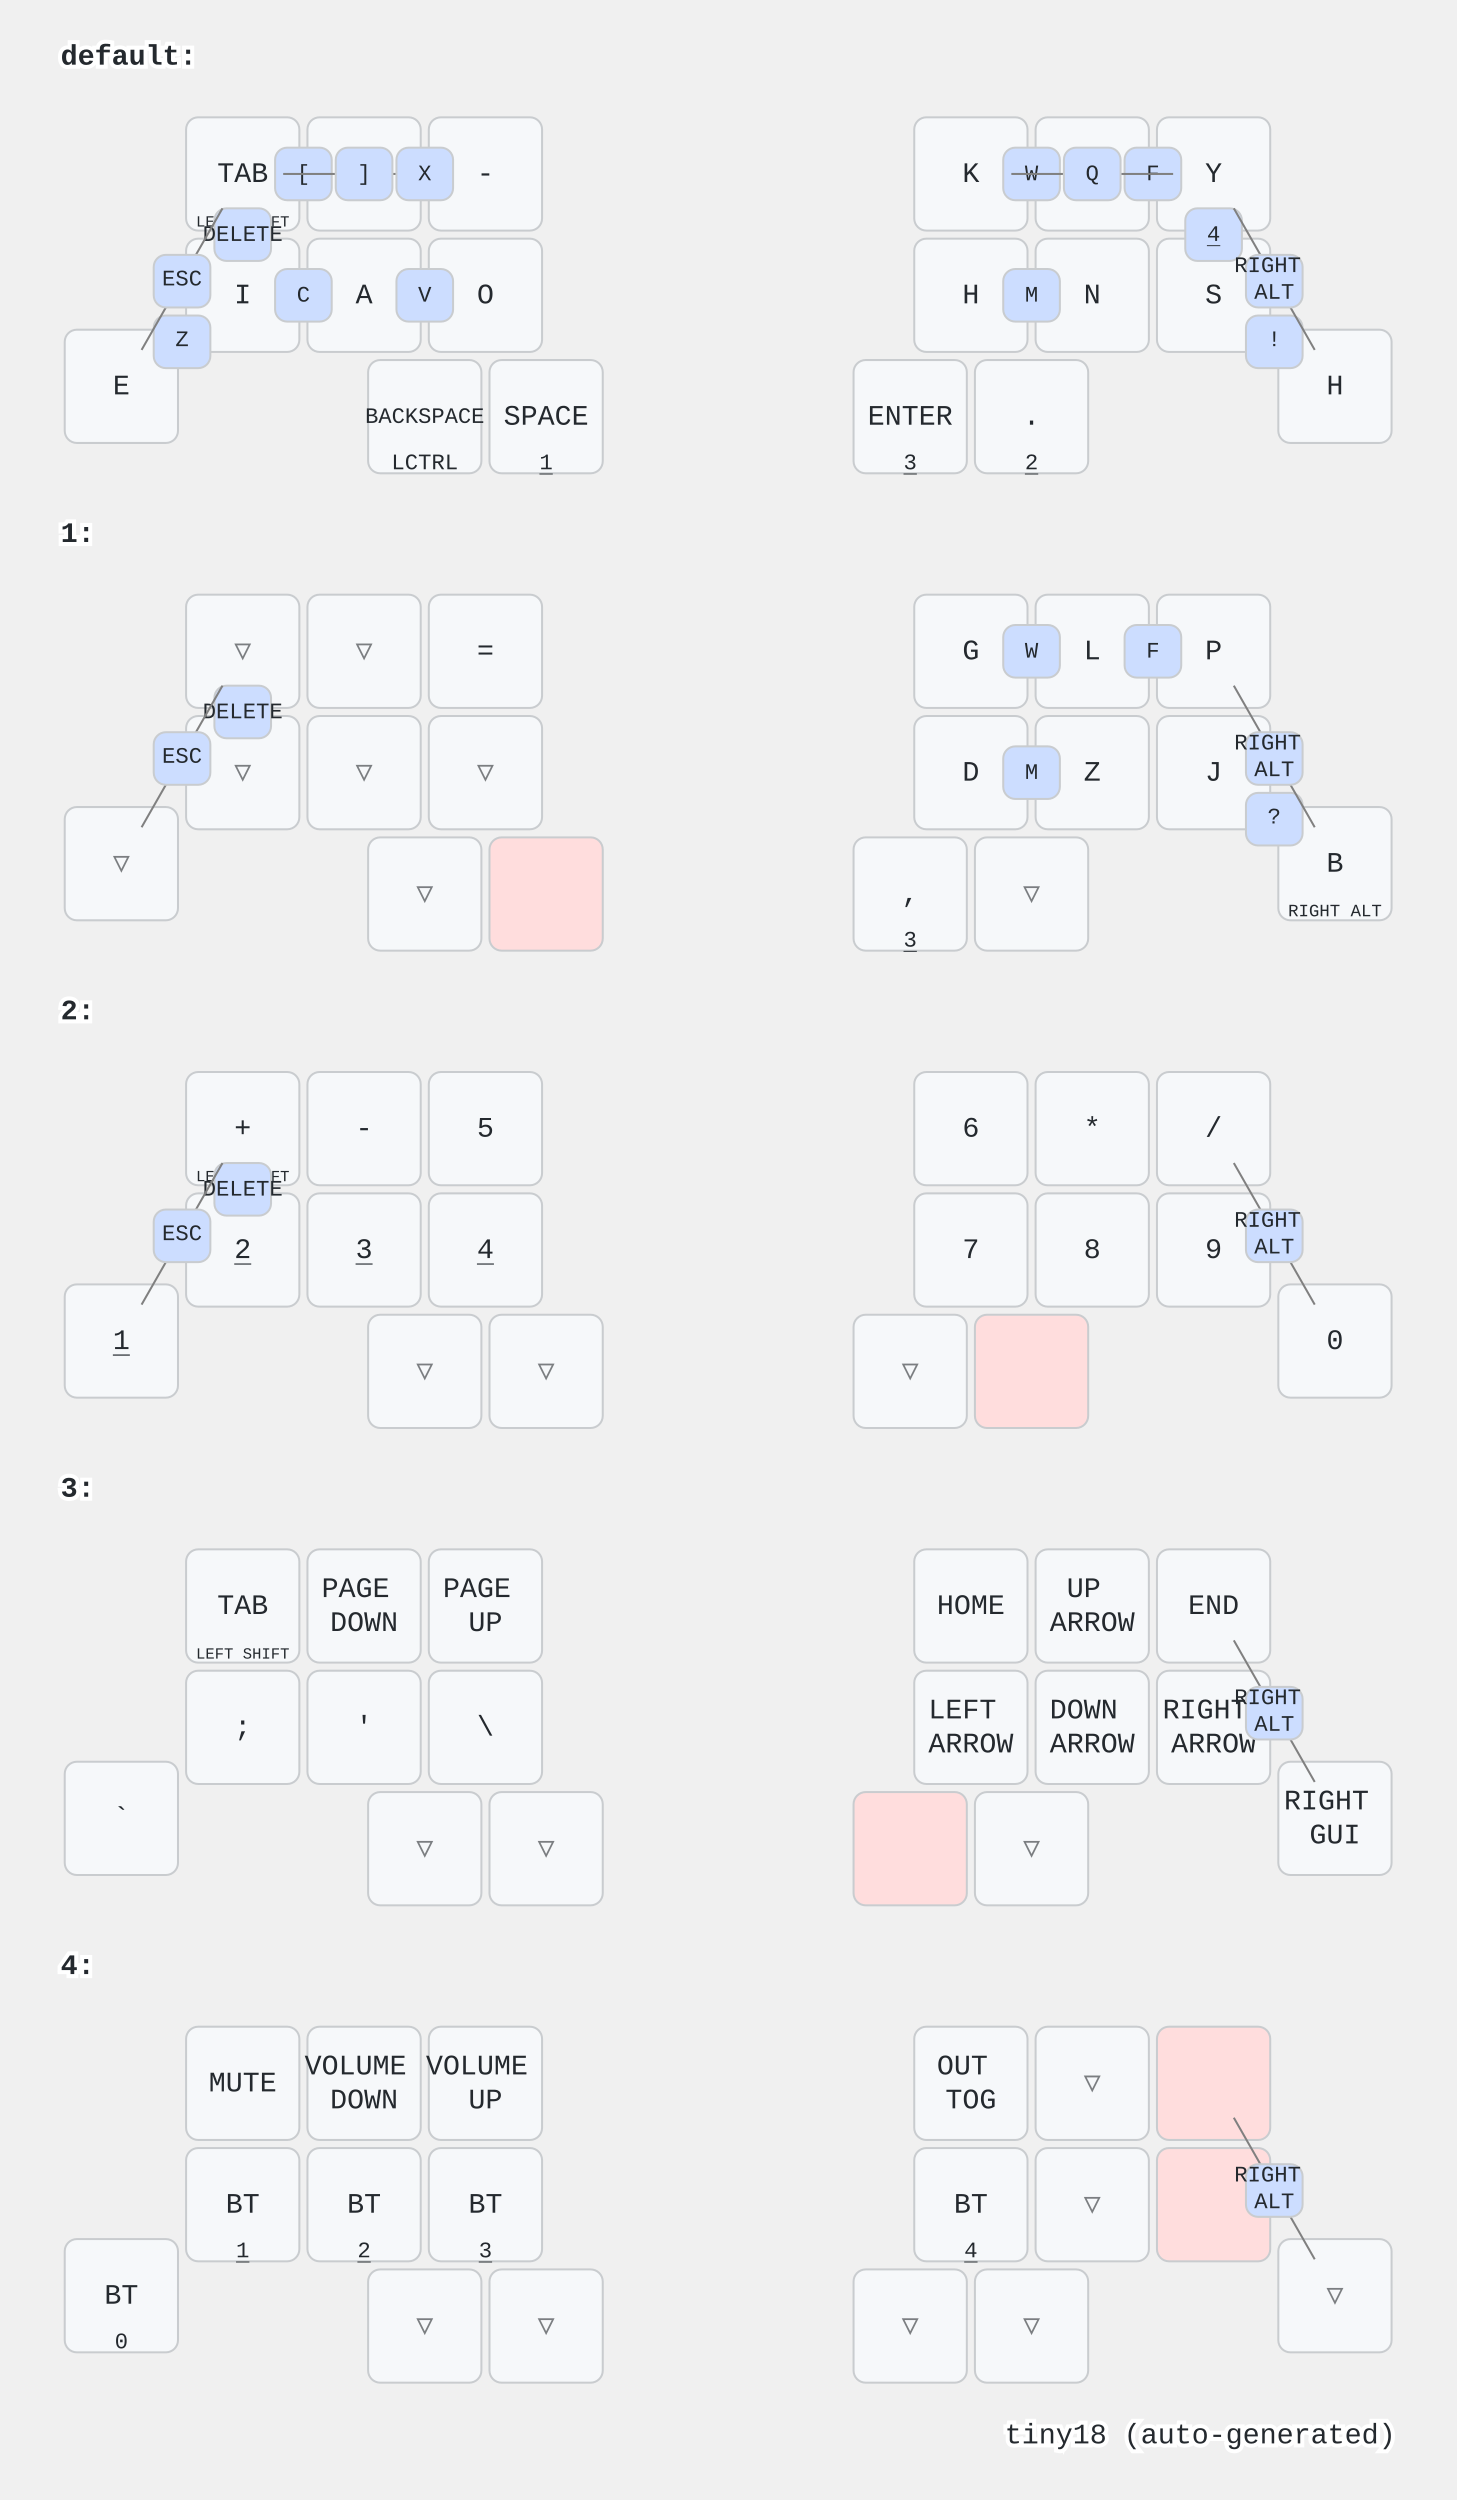
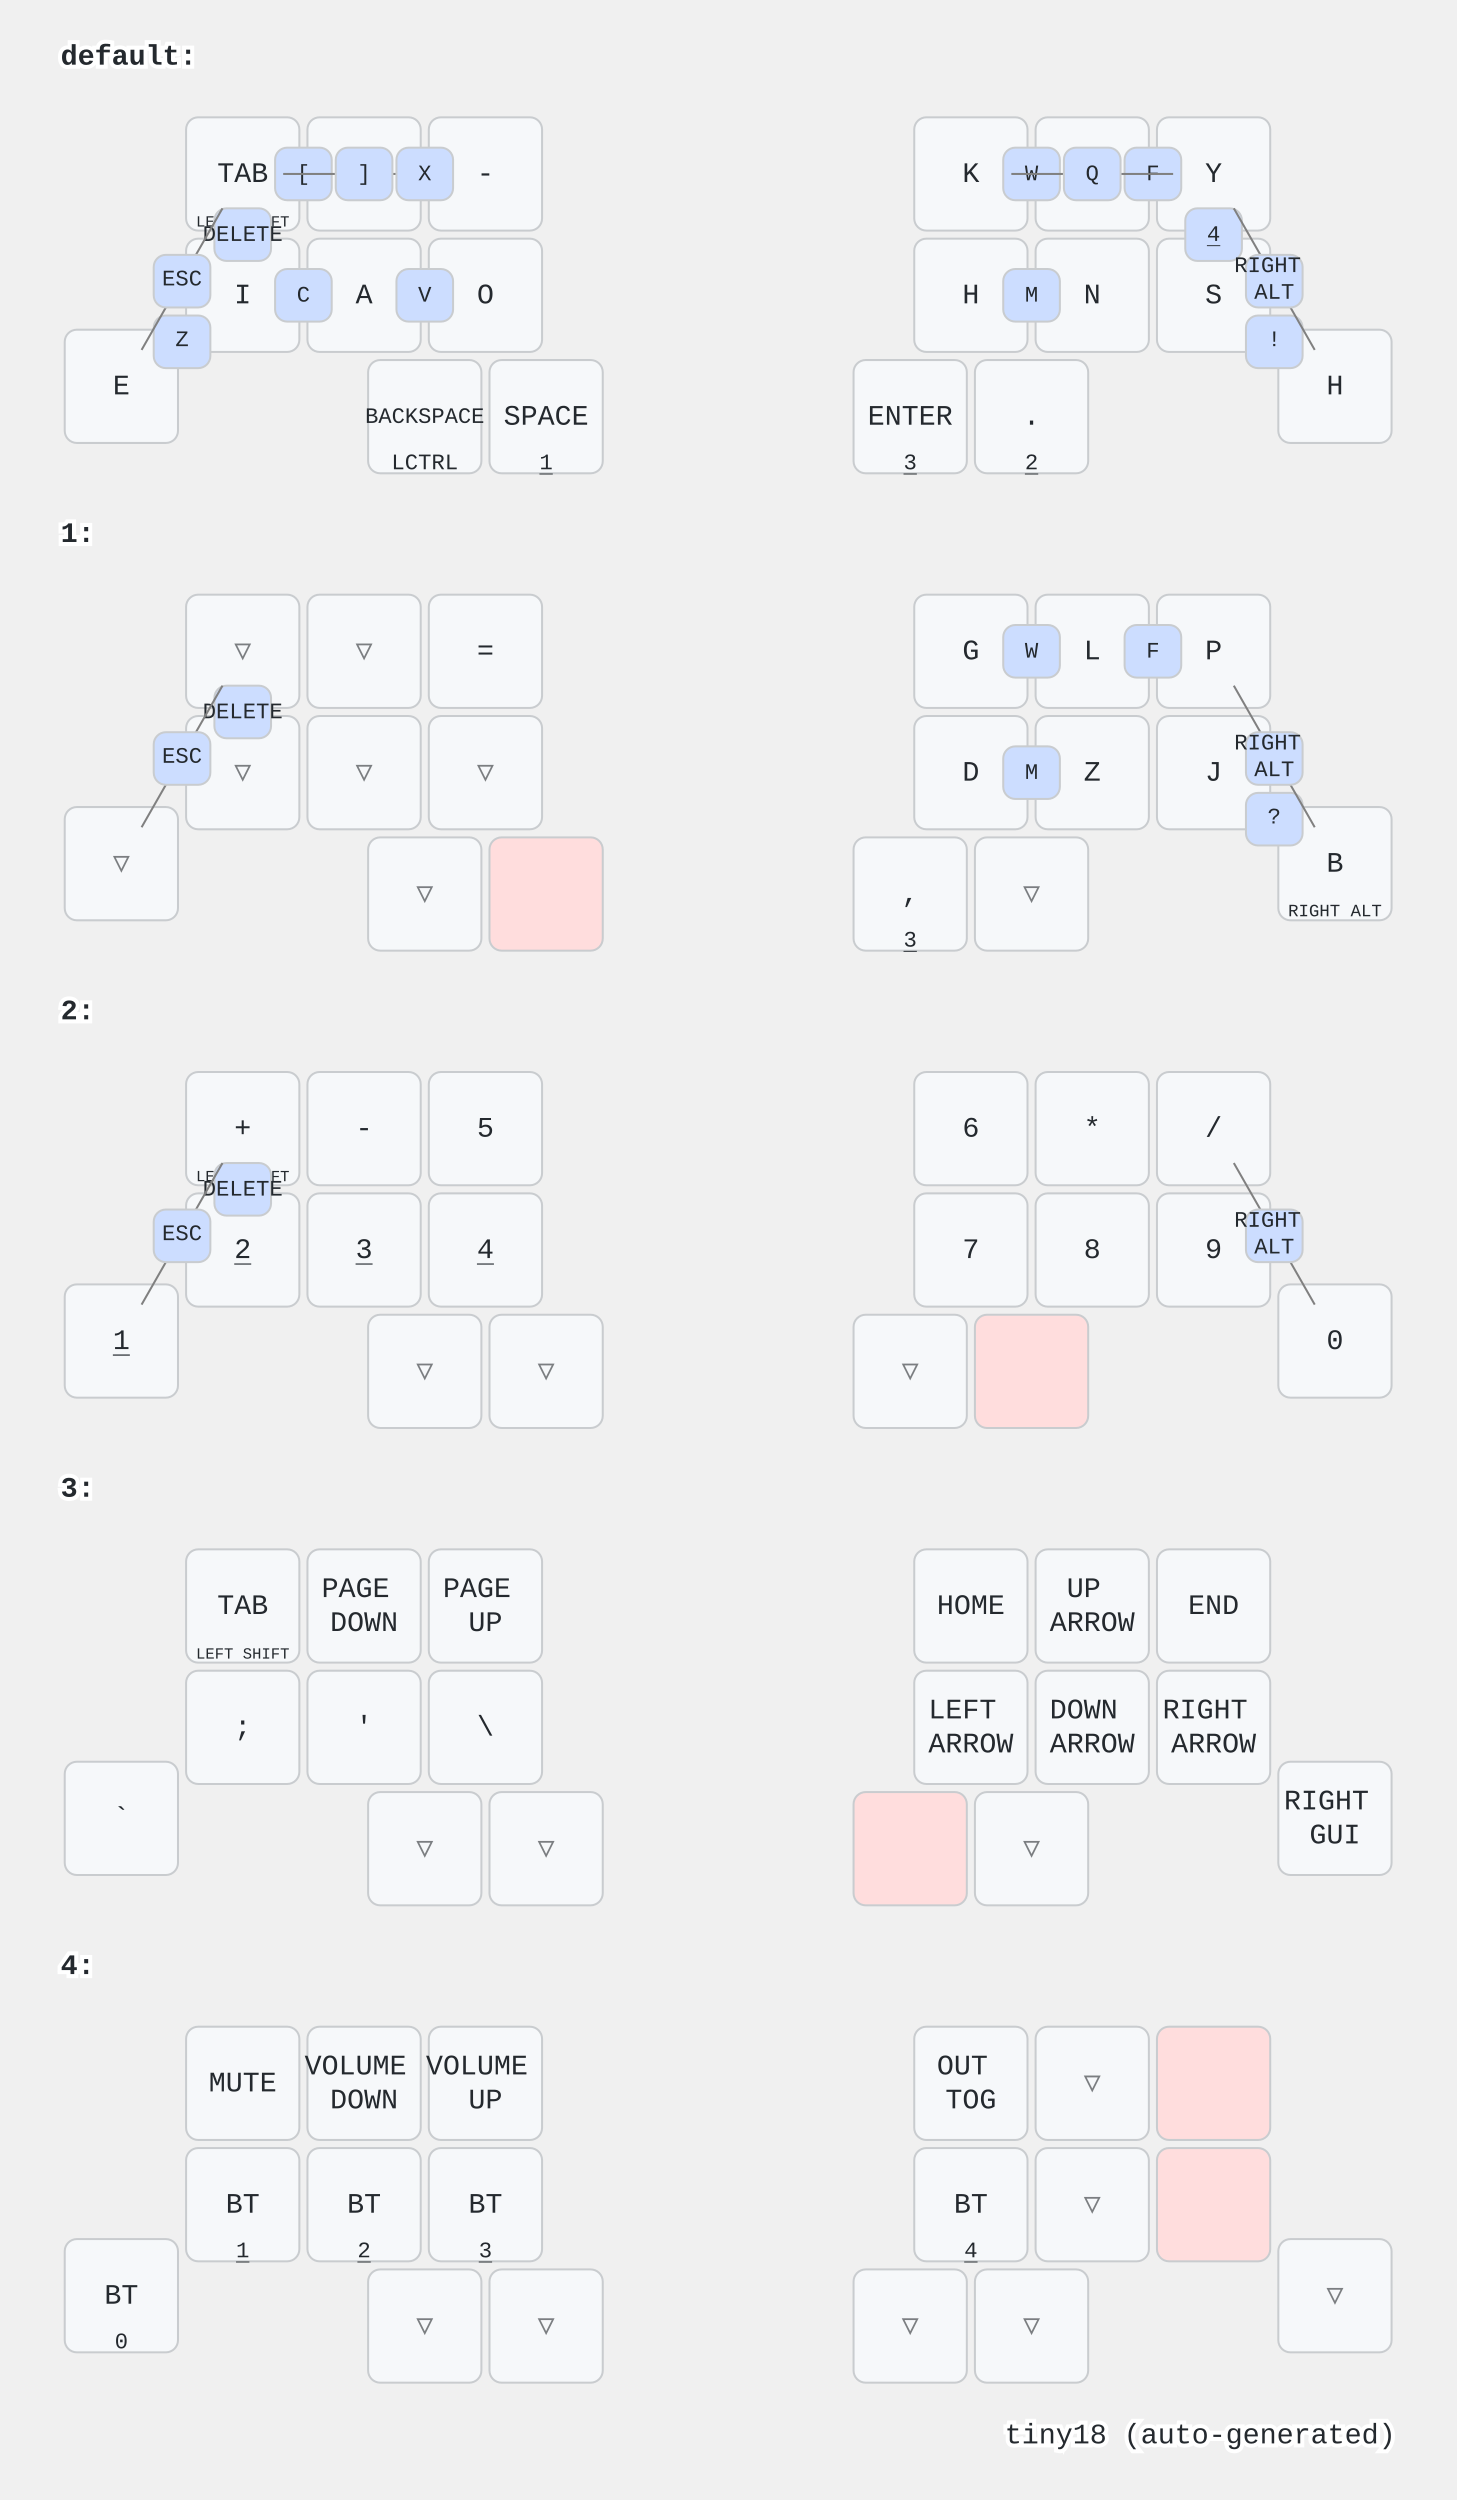
<svg xmlns="http://www.w3.org/2000/svg" width="720" height="1236" viewBox="0 0 720 1236" class="keymap">
  <style>/* inherit to force styles through use tags */
svg path {
    fill: inherit;
}

/* font and background color specifications */
svg.keymap {
    font-family: SFMono-Regular,Consolas,Liberation Mono,Menlo,monospace;
    font-size: 14px;
    font-kerning: normal;
    text-rendering: optimizeLegibility;
    fill: #24292e;
}

/* default key styling */
rect.key {
    fill: #f6f8fa;
}

rect.key, rect.combo {
    stroke: #c9cccf;
    stroke-width: 1;
}

/* default key side styling, only used is draw_key_sides is set */
rect.side {
    filter: brightness(90%);
}

/* color accent for combo boxes */
rect.combo, rect.combo-separate {
    fill: #cdf;
}

/* color accent for held keys */
rect.held, rect.combo.held {
    fill: #fdd;
}

/* color accent for ghost (optional) keys */
rect.ghost, rect.combo.ghost {
    stroke-dasharray: 4, 4;
    stroke-width: 2;
}

text {
    text-anchor: middle;
    dominant-baseline: middle;
}

/* styling for layer labels */
text.label {
    font-weight: bold;
    text-anchor: start;
    stroke: white;
    stroke-width: 4;
    paint-order: stroke;
}

/* styling for optional footer */
text.footer {
    text-anchor: end;
    dominant-baseline: auto;
    stroke: white;
    stroke-width: 4;
    paint-order: stroke;
}

/* styling for combo tap, and key non-tap label text */
text.combo, text.hold, text.shifted, text.left, text.right {
    font-size: 11px;
}

text.hold {
    text-anchor: middle;
    dominant-baseline: auto;
}

text.shifted {
    text-anchor: middle;
    dominant-baseline: hanging;
}

text.left {
    text-anchor: start;
}

text.right {
    text-anchor: end;
}

text.layer-activator {
    text-decoration: underline;
}

/* styling for hold/shifted label text in combo box */
text.combo.hold, text.combo.shifted, text.combo.left, text.combo.right {
    font-size: 8px;
}

/* lighter symbol for transparent keys */
text.trans {
    fill: #7b7e81;
}

/* styling for combo dendrons */
path.combo {
    stroke-width: 1;
    stroke: gray;
    fill: none;
}

/* Start Tabler Icons Cleanup */
/* cannot use height/width with glyphs */
.icon-tabler &gt; path {
    fill: inherit;
    stroke: inherit;
    stroke-width: 2;
}
/* hide tabler's default box */
.icon-tabler &gt; path[stroke="none"][fill="none"] {
    visibility: hidden;
}
/* End Tabler Icons Cleanup */
</style>
  <g transform="translate(30, 0)" class="layer-default">
    <text x="0" y="28" class="label" id="default">default:</text>
    <g transform="translate(0, 56)">
      <g transform="translate(90, 30)" class="key keypos-0">
        <rect rx="6" ry="6" x="-28" y="-28" width="56" height="56" class="key" />
        <text x="0" y="0" class="key tap">TAB</text>
        <text x="0" y="26" class="key hold">
          <tspan style="font-size: 70%">LEFT SHIFT</tspan>
        </text>
      </g>
      <g transform="translate(150, 30)" class="key keypos-1">
        <rect rx="6" ry="6" x="-28" y="-28" width="56" height="56" class="key" />
        <text x="0" y="0" class="key tap">U</text>
      </g>
      <g transform="translate(210, 30)" class="key keypos-2">
        <rect rx="6" ry="6" x="-28" y="-28" width="56" height="56" class="key" />
        <text x="0" y="0" class="key tap">-</text>
      </g>
      <g transform="translate(450, 30)" class="key keypos-3">
        <rect rx="6" ry="6" x="-28" y="-28" width="56" height="56" class="key" />
        <text x="0" y="0" class="key tap">K</text>
      </g>
      <g transform="translate(510, 30)" class="key keypos-4">
        <rect rx="6" ry="6" x="-28" y="-28" width="56" height="56" class="key" />
        <text x="0" y="0" class="key tap">R</text>
      </g>
      <g transform="translate(570, 30)" class="key keypos-5">
        <rect rx="6" ry="6" x="-28" y="-28" width="56" height="56" class="key" />
        <text x="0" y="0" class="key tap">Y</text>
      </g>
      <g transform="translate(30, 135)" class="key keypos-6">
        <rect rx="6" ry="6" x="-28" y="-28" width="56" height="56" class="key" />
        <text x="0" y="0" class="key tap">E</text>
      </g>
      <g transform="translate(90, 90)" class="key keypos-7">
        <rect rx="6" ry="6" x="-28" y="-28" width="56" height="56" class="key" />
        <text x="0" y="0" class="key tap">I</text>
      </g>
      <g transform="translate(150, 90)" class="key keypos-8">
        <rect rx="6" ry="6" x="-28" y="-28" width="56" height="56" class="key" />
        <text x="0" y="0" class="key tap">A</text>
      </g>
      <g transform="translate(210, 90)" class="key keypos-9">
        <rect rx="6" ry="6" x="-28" y="-28" width="56" height="56" class="key" />
        <text x="0" y="0" class="key tap">O</text>
      </g>
      <g transform="translate(450, 90)" class="key keypos-10">
        <rect rx="6" ry="6" x="-28" y="-28" width="56" height="56" class="key" />
        <text x="0" y="0" class="key tap">H</text>
      </g>
      <g transform="translate(510, 90)" class="key keypos-11">
        <rect rx="6" ry="6" x="-28" y="-28" width="56" height="56" class="key" />
        <text x="0" y="0" class="key tap">N</text>
      </g>
      <g transform="translate(570, 90)" class="key keypos-12">
        <rect rx="6" ry="6" x="-28" y="-28" width="56" height="56" class="key" />
        <text x="0" y="0" class="key tap">S</text>
      </g>
      <g transform="translate(630, 135)" class="key keypos-13">
        <rect rx="6" ry="6" x="-28" y="-28" width="56" height="56" class="key" />
        <text x="0" y="0" class="key tap">H</text>
      </g>
      <g transform="translate(180, 150)" class="key keypos-14">
        <rect rx="6" ry="6" x="-28" y="-28" width="56" height="56" class="key" />
        <text x="0" y="0" class="key tap">
          <tspan style="font-size: 78%">BACKSPACE</tspan>
        </text>
        <text x="0" y="26" class="key hold">LCTRL</text>
      </g>
      <g transform="translate(240, 150)" class="key keypos-15">
        <rect rx="6" ry="6" x="-28" y="-28" width="56" height="56" class="key" />
        <text x="0" y="0" class="key tap">SPACE</text>
        <a href="#x_x">
          <text x="0" y="26" class="key hold layer-activator">1</text>
        </a>
      </g>
      <g transform="translate(420, 150)" class="key keypos-16">
        <rect rx="6" ry="6" x="-28" y="-28" width="56" height="56" class="key" />
        <text x="0" y="0" class="key tap">ENTER</text>
        <a href="#x_x">
          <text x="0" y="26" class="key hold layer-activator">3</text>
        </a>
      </g>
      <g transform="translate(480, 150)" class="key keypos-17">
        <rect rx="6" ry="6" x="-28" y="-28" width="56" height="56" class="key" />
        <text x="0" y="0" class="key tap">.</text>
        <a href="#x_x">
          <text x="0" y="26" class="key hold layer-activator">2</text>
        </a>
      </g>
      <g class="combo combopos-0">
        <rect rx="6" ry="6" x="106" y="17" width="28" height="26" class="combo" />
        <text x="120" y="30" class="combo tap">[</text>
      </g>
      <g class="combo combopos-1">
        <path d="M150,30 l-40,0" class="combo" />
        <path d="M150,30 l40,0" class="combo" />
        <rect rx="6" ry="6" x="136" y="17" width="28" height="26" class="combo" />
        <text x="150" y="30" class="combo tap">]</text>
      </g>
      <g class="combo combopos-2">
        <rect rx="6" ry="6" x="166" y="17" width="28" height="26" class="combo" />
        <text x="180" y="30" class="combo tap">X</text>
      </g>
      <g class="combo combopos-3">
        <rect rx="6" ry="6" x="46" y="100" width="28" height="26" class="combo" />
        <text x="60" y="112" class="combo tap">Z</text>
      </g>
      <g class="combo combopos-4">
        <rect rx="6" ry="6" x="106" y="77" width="28" height="26" class="combo" />
        <text x="120" y="90" class="combo tap">C</text>
      </g>
      <g class="combo combopos-5">
        <rect rx="6" ry="6" x="166" y="77" width="28" height="26" class="combo" />
        <text x="180" y="90" class="combo tap">V</text>
      </g>
      <g class="combo combopos-6">
        <rect rx="6" ry="6" x="466" y="17" width="28" height="26" class="combo" />
        <text x="480" y="30" class="combo tap">W</text>
      </g>
      <g class="combo combopos-7">
        <rect rx="6" ry="6" x="526" y="17" width="28" height="26" class="combo" />
        <text x="540" y="30" class="combo tap">F</text>
      </g>
      <g class="combo combopos-8">
        <rect rx="6" ry="6" x="466" y="77" width="28" height="26" class="combo" />
        <text x="480" y="90" class="combo tap">M</text>
      </g>
      <g class="combo combopos-9">
        <path d="M510,30 l-40,0" class="combo" />
        <path d="M510,30 l40,0" class="combo" />
        <rect rx="6" ry="6" x="496" y="17" width="28" height="26" class="combo" />
        <text x="510" y="30" class="combo tap">Q</text>
      </g>
      <g class="combo combopos-10">
        <rect rx="6" ry="6" x="586" y="100" width="28" height="26" class="combo" />
        <text x="600" y="112" class="combo tap">!</text>
      </g>
      <g class="combo combopos-11">
        <rect rx="6" ry="6" x="76" y="47" width="28" height="26" class="combo" />
        <text x="90" y="60" class="combo tap">DELETE</text>
      </g>
      <g class="combo combopos-12">
        <rect rx="6" ry="6" x="556" y="47" width="28" height="26" class="combo" />
        <a href="#x_x">
          <text x="570" y="60" class="combo tap layer-activator">4</text>
        </a>
      </g>
      <g class="combo combopos-13">
        <path d="M60,82 l20,-35" class="combo" />
        <path d="M60,82 l-20,35" class="combo" />
        <rect rx="6" ry="6" x="46" y="70" width="28" height="26" class="combo" />
        <text x="60" y="82" class="combo tap">ESC</text>
      </g>
      <g class="combo combopos-14">
        <path d="M600,82 l-20,-35" class="combo" />
        <path d="M600,82 l20,35" class="combo" />
        <rect rx="6" ry="6" x="586" y="70" width="28" height="26" class="combo" />
        <text x="600" y="82" class="combo tap">
          <tspan x="600" dy="-0.6em">RIGHT</tspan>
          <tspan x="600" dy="1.2em">ALT</tspan>
        </text>
      </g>
    </g>
  </g>
  <g transform="translate(30, 236)" class="layer-1">
    <text x="0" y="28" class="label" id="x_x">1:</text>
    <g transform="translate(0, 56)">
      <g transform="translate(90, 30)" class="key trans keypos-0">
        <rect rx="6" ry="6" x="-28" y="-28" width="56" height="56" class="key trans" />
        <text x="0" y="0" class="key trans tap">▽</text>
      </g>
      <g transform="translate(150, 30)" class="key trans keypos-1">
        <rect rx="6" ry="6" x="-28" y="-28" width="56" height="56" class="key trans" />
        <text x="0" y="0" class="key trans tap">▽</text>
      </g>
      <g transform="translate(210, 30)" class="key keypos-2">
        <rect rx="6" ry="6" x="-28" y="-28" width="56" height="56" class="key" />
        <text x="0" y="0" class="key tap">=</text>
      </g>
      <g transform="translate(450, 30)" class="key keypos-3">
        <rect rx="6" ry="6" x="-28" y="-28" width="56" height="56" class="key" />
        <text x="0" y="0" class="key tap">G</text>
      </g>
      <g transform="translate(510, 30)" class="key keypos-4">
        <rect rx="6" ry="6" x="-28" y="-28" width="56" height="56" class="key" />
        <text x="0" y="0" class="key tap">L</text>
      </g>
      <g transform="translate(570, 30)" class="key keypos-5">
        <rect rx="6" ry="6" x="-28" y="-28" width="56" height="56" class="key" />
        <text x="0" y="0" class="key tap">P</text>
      </g>
      <g transform="translate(30, 135)" class="key trans keypos-6">
        <rect rx="6" ry="6" x="-28" y="-28" width="56" height="56" class="key trans" />
        <text x="0" y="0" class="key trans tap">▽</text>
      </g>
      <g transform="translate(90, 90)" class="key trans keypos-7">
        <rect rx="6" ry="6" x="-28" y="-28" width="56" height="56" class="key trans" />
        <text x="0" y="0" class="key trans tap">▽</text>
      </g>
      <g transform="translate(150, 90)" class="key trans keypos-8">
        <rect rx="6" ry="6" x="-28" y="-28" width="56" height="56" class="key trans" />
        <text x="0" y="0" class="key trans tap">▽</text>
      </g>
      <g transform="translate(210, 90)" class="key trans keypos-9">
        <rect rx="6" ry="6" x="-28" y="-28" width="56" height="56" class="key trans" />
        <text x="0" y="0" class="key trans tap">▽</text>
      </g>
      <g transform="translate(450, 90)" class="key keypos-10">
        <rect rx="6" ry="6" x="-28" y="-28" width="56" height="56" class="key" />
        <text x="0" y="0" class="key tap">D</text>
      </g>
      <g transform="translate(510, 90)" class="key keypos-11">
        <rect rx="6" ry="6" x="-28" y="-28" width="56" height="56" class="key" />
        <text x="0" y="0" class="key tap">Z</text>
      </g>
      <g transform="translate(570, 90)" class="key keypos-12">
        <rect rx="6" ry="6" x="-28" y="-28" width="56" height="56" class="key" />
        <text x="0" y="0" class="key tap">J</text>
      </g>
      <g transform="translate(630, 135)" class="key keypos-13">
        <rect rx="6" ry="6" x="-28" y="-28" width="56" height="56" class="key" />
        <text x="0" y="0" class="key tap">B</text>
        <text x="0" y="26" class="key hold">
          <tspan style="font-size: 78%">RIGHT ALT</tspan>
        </text>
      </g>
      <g transform="translate(180, 150)" class="key trans keypos-14">
        <rect rx="6" ry="6" x="-28" y="-28" width="56" height="56" class="key trans" />
        <text x="0" y="0" class="key trans tap">▽</text>
      </g>
      <g transform="translate(240, 150)" class="key held keypos-15">
        <rect rx="6" ry="6" x="-28" y="-28" width="56" height="56" class="key held" />
      </g>
      <g transform="translate(420, 150)" class="key keypos-16">
        <rect rx="6" ry="6" x="-28" y="-28" width="56" height="56" class="key" />
        <text x="0" y="0" class="key tap">,</text>
        <a href="#x_x">
          <text x="0" y="26" class="key hold layer-activator">3</text>
        </a>
      </g>
      <g transform="translate(480, 150)" class="key trans keypos-17">
        <rect rx="6" ry="6" x="-28" y="-28" width="56" height="56" class="key trans" />
        <text x="0" y="0" class="key trans tap">▽</text>
      </g>
      <g class="combo combopos-0">
        <rect rx="6" ry="6" x="466" y="17" width="28" height="26" class="combo" />
        <text x="480" y="30" class="combo tap">W</text>
      </g>
      <g class="combo combopos-1">
        <rect rx="6" ry="6" x="526" y="17" width="28" height="26" class="combo" />
        <text x="540" y="30" class="combo tap">F</text>
      </g>
      <g class="combo combopos-2">
        <rect rx="6" ry="6" x="466" y="77" width="28" height="26" class="combo" />
        <text x="480" y="90" class="combo tap">M</text>
      </g>
      <g class="combo combopos-3">
        <rect rx="6" ry="6" x="586" y="100" width="28" height="26" class="combo" />
        <text x="600" y="112" class="combo tap">?</text>
      </g>
      <g class="combo combopos-4">
        <rect rx="6" ry="6" x="76" y="47" width="28" height="26" class="combo" />
        <text x="90" y="60" class="combo tap">DELETE</text>
      </g>
      <g class="combo combopos-5">
        <path d="M60,82 l20,-35" class="combo" />
        <path d="M60,82 l-20,35" class="combo" />
        <rect rx="6" ry="6" x="46" y="70" width="28" height="26" class="combo" />
        <text x="60" y="82" class="combo tap">ESC</text>
      </g>
      <g class="combo combopos-6">
        <path d="M600,82 l-20,-35" class="combo" />
        <path d="M600,82 l20,35" class="combo" />
        <rect rx="6" ry="6" x="586" y="70" width="28" height="26" class="combo" />
        <text x="600" y="82" class="combo tap">
          <tspan x="600" dy="-0.6em">RIGHT</tspan>
          <tspan x="600" dy="1.2em">ALT</tspan>
        </text>
      </g>
    </g>
  </g>
  <g transform="translate(30, 472)" class="layer-2">
    <text x="0" y="28" class="label" id="x_x">2:</text>
    <g transform="translate(0, 56)">
      <g transform="translate(90, 30)" class="key keypos-0">
        <rect rx="6" ry="6" x="-28" y="-28" width="56" height="56" class="key" />
        <text x="0" y="0" class="key tap">+</text>
        <text x="0" y="26" class="key hold">
          <tspan style="font-size: 70%">LEFT SHIFT</tspan>
        </text>
      </g>
      <g transform="translate(150, 30)" class="key keypos-1">
        <rect rx="6" ry="6" x="-28" y="-28" width="56" height="56" class="key" />
        <text x="0" y="0" class="key tap">-</text>
      </g>
      <g transform="translate(210, 30)" class="key keypos-2">
        <rect rx="6" ry="6" x="-28" y="-28" width="56" height="56" class="key" />
        <text x="0" y="0" class="key tap">5</text>
      </g>
      <g transform="translate(450, 30)" class="key keypos-3">
        <rect rx="6" ry="6" x="-28" y="-28" width="56" height="56" class="key" />
        <text x="0" y="0" class="key tap">6</text>
      </g>
      <g transform="translate(510, 30)" class="key keypos-4">
        <rect rx="6" ry="6" x="-28" y="-28" width="56" height="56" class="key" />
        <text x="0" y="0" class="key tap">*</text>
      </g>
      <g transform="translate(570, 30)" class="key keypos-5">
        <rect rx="6" ry="6" x="-28" y="-28" width="56" height="56" class="key" />
        <text x="0" y="0" class="key tap">/</text>
      </g>
      <g transform="translate(30, 135)" class="key keypos-6">
        <rect rx="6" ry="6" x="-28" y="-28" width="56" height="56" class="key" />
        <a href="#x_x">
          <text x="0" y="0" class="key tap layer-activator">1</text>
        </a>
      </g>
      <g transform="translate(90, 90)" class="key keypos-7">
        <rect rx="6" ry="6" x="-28" y="-28" width="56" height="56" class="key" />
        <a href="#x_x">
          <text x="0" y="0" class="key tap layer-activator">2</text>
        </a>
      </g>
      <g transform="translate(150, 90)" class="key keypos-8">
        <rect rx="6" ry="6" x="-28" y="-28" width="56" height="56" class="key" />
        <a href="#x_x">
          <text x="0" y="0" class="key tap layer-activator">3</text>
        </a>
      </g>
      <g transform="translate(210, 90)" class="key keypos-9">
        <rect rx="6" ry="6" x="-28" y="-28" width="56" height="56" class="key" />
        <a href="#x_x">
          <text x="0" y="0" class="key tap layer-activator">4</text>
        </a>
      </g>
      <g transform="translate(450, 90)" class="key keypos-10">
        <rect rx="6" ry="6" x="-28" y="-28" width="56" height="56" class="key" />
        <text x="0" y="0" class="key tap">7</text>
      </g>
      <g transform="translate(510, 90)" class="key keypos-11">
        <rect rx="6" ry="6" x="-28" y="-28" width="56" height="56" class="key" />
        <text x="0" y="0" class="key tap">8</text>
      </g>
      <g transform="translate(570, 90)" class="key keypos-12">
        <rect rx="6" ry="6" x="-28" y="-28" width="56" height="56" class="key" />
        <text x="0" y="0" class="key tap">9</text>
      </g>
      <g transform="translate(630, 135)" class="key keypos-13">
        <rect rx="6" ry="6" x="-28" y="-28" width="56" height="56" class="key" />
        <text x="0" y="0" class="key tap">0</text>
      </g>
      <g transform="translate(180, 150)" class="key trans keypos-14">
        <rect rx="6" ry="6" x="-28" y="-28" width="56" height="56" class="key trans" />
        <text x="0" y="0" class="key trans tap">▽</text>
      </g>
      <g transform="translate(240, 150)" class="key trans keypos-15">
        <rect rx="6" ry="6" x="-28" y="-28" width="56" height="56" class="key trans" />
        <text x="0" y="0" class="key trans tap">▽</text>
      </g>
      <g transform="translate(420, 150)" class="key trans keypos-16">
        <rect rx="6" ry="6" x="-28" y="-28" width="56" height="56" class="key trans" />
        <text x="0" y="0" class="key trans tap">▽</text>
      </g>
      <g transform="translate(480, 150)" class="key held keypos-17">
        <rect rx="6" ry="6" x="-28" y="-28" width="56" height="56" class="key held" />
      </g>
      <g class="combo combopos-0">
        <rect rx="6" ry="6" x="76" y="47" width="28" height="26" class="combo" />
        <text x="90" y="60" class="combo tap">DELETE</text>
      </g>
      <g class="combo combopos-1">
        <path d="M60,82 l20,-35" class="combo" />
        <path d="M60,82 l-20,35" class="combo" />
        <rect rx="6" ry="6" x="46" y="70" width="28" height="26" class="combo" />
        <text x="60" y="82" class="combo tap">ESC</text>
      </g>
      <g class="combo combopos-2">
        <path d="M600,82 l-20,-35" class="combo" />
        <path d="M600,82 l20,35" class="combo" />
        <rect rx="6" ry="6" x="586" y="70" width="28" height="26" class="combo" />
        <text x="600" y="82" class="combo tap">
          <tspan x="600" dy="-0.6em">RIGHT</tspan>
          <tspan x="600" dy="1.2em">ALT</tspan>
        </text>
      </g>
    </g>
  </g>
  <g transform="translate(30, 708)" class="layer-3">
    <text x="0" y="28" class="label" id="x_x">3:</text>
    <g transform="translate(0, 56)">
      <g transform="translate(90, 30)" class="key keypos-0">
        <rect rx="6" ry="6" x="-28" y="-28" width="56" height="56" class="key" />
        <text x="0" y="0" class="key tap">TAB</text>
        <text x="0" y="26" class="key hold">
          <tspan style="font-size: 70%">LEFT SHIFT</tspan>
        </text>
      </g>
      <g transform="translate(150, 30)" class="key keypos-1">
        <rect rx="6" ry="6" x="-28" y="-28" width="56" height="56" class="key" />
        <text x="0" y="0" class="key tap">
          <tspan x="0" dy="-0.6em">PAGE</tspan>
          <tspan x="0" dy="1.2em">DOWN</tspan>
        </text>
      </g>
      <g transform="translate(210, 30)" class="key keypos-2">
        <rect rx="6" ry="6" x="-28" y="-28" width="56" height="56" class="key" />
        <text x="0" y="0" class="key tap">
          <tspan x="0" dy="-0.6em">PAGE</tspan>
          <tspan x="0" dy="1.2em">UP</tspan>
        </text>
      </g>
      <g transform="translate(450, 30)" class="key keypos-3">
        <rect rx="6" ry="6" x="-28" y="-28" width="56" height="56" class="key" />
        <text x="0" y="0" class="key tap">HOME</text>
      </g>
      <g transform="translate(510, 30)" class="key keypos-4">
        <rect rx="6" ry="6" x="-28" y="-28" width="56" height="56" class="key" />
        <text x="0" y="0" class="key tap">
          <tspan x="0" dy="-0.6em">UP</tspan>
          <tspan x="0" dy="1.2em">ARROW</tspan>
        </text>
      </g>
      <g transform="translate(570, 30)" class="key keypos-5">
        <rect rx="6" ry="6" x="-28" y="-28" width="56" height="56" class="key" />
        <text x="0" y="0" class="key tap">END</text>
      </g>
      <g transform="translate(30, 135)" class="key keypos-6">
        <rect rx="6" ry="6" x="-28" y="-28" width="56" height="56" class="key" />
        <text x="0" y="0" class="key tap">`</text>
      </g>
      <g transform="translate(90, 90)" class="key keypos-7">
        <rect rx="6" ry="6" x="-28" y="-28" width="56" height="56" class="key" />
        <text x="0" y="0" class="key tap">;</text>
      </g>
      <g transform="translate(150, 90)" class="key keypos-8">
        <rect rx="6" ry="6" x="-28" y="-28" width="56" height="56" class="key" />
        <text x="0" y="0" class="key tap">'</text>
      </g>
      <g transform="translate(210, 90)" class="key keypos-9">
        <rect rx="6" ry="6" x="-28" y="-28" width="56" height="56" class="key" />
        <text x="0" y="0" class="key tap">\</text>
      </g>
      <g transform="translate(450, 90)" class="key keypos-10">
        <rect rx="6" ry="6" x="-28" y="-28" width="56" height="56" class="key" />
        <text x="0" y="0" class="key tap">
          <tspan x="0" dy="-0.6em">LEFT</tspan>
          <tspan x="0" dy="1.2em">ARROW</tspan>
        </text>
      </g>
      <g transform="translate(510, 90)" class="key keypos-11">
        <rect rx="6" ry="6" x="-28" y="-28" width="56" height="56" class="key" />
        <text x="0" y="0" class="key tap">
          <tspan x="0" dy="-0.6em">DOWN</tspan>
          <tspan x="0" dy="1.2em">ARROW</tspan>
        </text>
      </g>
      <g transform="translate(570, 90)" class="key keypos-12">
        <rect rx="6" ry="6" x="-28" y="-28" width="56" height="56" class="key" />
        <text x="0" y="0" class="key tap">
          <tspan x="0" dy="-0.6em">RIGHT</tspan>
          <tspan x="0" dy="1.2em">ARROW</tspan>
        </text>
      </g>
      <g transform="translate(630, 135)" class="key keypos-13">
        <rect rx="6" ry="6" x="-28" y="-28" width="56" height="56" class="key" />
        <text x="0" y="0" class="key tap">
          <tspan x="0" dy="-0.6em">RIGHT</tspan>
          <tspan x="0" dy="1.2em">GUI</tspan>
        </text>
      </g>
      <g transform="translate(180, 150)" class="key trans keypos-14">
        <rect rx="6" ry="6" x="-28" y="-28" width="56" height="56" class="key trans" />
        <text x="0" y="0" class="key trans tap">▽</text>
      </g>
      <g transform="translate(240, 150)" class="key trans keypos-15">
        <rect rx="6" ry="6" x="-28" y="-28" width="56" height="56" class="key trans" />
        <text x="0" y="0" class="key trans tap">▽</text>
      </g>
      <g transform="translate(420, 150)" class="key held keypos-16">
        <rect rx="6" ry="6" x="-28" y="-28" width="56" height="56" class="key held" />
      </g>
      <g transform="translate(480, 150)" class="key trans keypos-17">
        <rect rx="6" ry="6" x="-28" y="-28" width="56" height="56" class="key trans" />
        <text x="0" y="0" class="key trans tap">▽</text>
      </g>
-       <g class="combo combopos-0">
-         <path d="M600,82 l-20,-35" class="combo" />
-         <path d="M600,82 l20,35" class="combo" />
-         <rect rx="6" ry="6" x="586" y="70" width="28" height="26" class="combo" />
-         <text x="600" y="82" class="combo tap">
-           <tspan x="600" dy="-0.6em">RIGHT</tspan>
-           <tspan x="600" dy="1.2em">ALT</tspan>
-         </text>
-       </g>
    </g>
  </g>
  <g transform="translate(30, 944)" class="layer-4">
    <text x="0" y="28" class="label" id="x_x">4:</text>
    <g transform="translate(0, 56)">
      <g transform="translate(90, 30)" class="key keypos-0">
        <rect rx="6" ry="6" x="-28" y="-28" width="56" height="56" class="key" />
        <text x="0" y="0" class="key tap">MUTE</text>
      </g>
      <g transform="translate(150, 30)" class="key keypos-1">
        <rect rx="6" ry="6" x="-28" y="-28" width="56" height="56" class="key" />
        <text x="0" y="0" class="key tap">
          <tspan x="0" dy="-0.6em">VOLUME</tspan>
          <tspan x="0" dy="1.2em">DOWN</tspan>
        </text>
      </g>
      <g transform="translate(210, 30)" class="key keypos-2">
        <rect rx="6" ry="6" x="-28" y="-28" width="56" height="56" class="key" />
        <text x="0" y="0" class="key tap">
          <tspan x="0" dy="-0.6em">VOLUME</tspan>
          <tspan x="0" dy="1.2em">UP</tspan>
        </text>
      </g>
      <g transform="translate(450, 30)" class="key keypos-3">
        <rect rx="6" ry="6" x="-28" y="-28" width="56" height="56" class="key" />
        <text x="0" y="0" class="key tap">
          <tspan x="0" dy="-0.6em">OUT</tspan>
          <tspan x="0" dy="1.2em">TOG</tspan>
        </text>
      </g>
      <g transform="translate(510, 30)" class="key trans keypos-4">
        <rect rx="6" ry="6" x="-28" y="-28" width="56" height="56" class="key trans" />
        <text x="0" y="0" class="key trans tap">▽</text>
      </g>
      <g transform="translate(570, 30)" class="key held keypos-5">
        <rect rx="6" ry="6" x="-28" y="-28" width="56" height="56" class="key held" />
      </g>
      <g transform="translate(30, 135)" class="key keypos-6">
        <rect rx="6" ry="6" x="-28" y="-28" width="56" height="56" class="key" />
        <text x="0" y="0" class="key tap">BT</text>
        <text x="0" y="26" class="key hold">0</text>
      </g>
      <g transform="translate(90, 90)" class="key keypos-7">
        <rect rx="6" ry="6" x="-28" y="-28" width="56" height="56" class="key" />
        <text x="0" y="0" class="key tap">BT</text>
        <a href="#x_x">
          <text x="0" y="26" class="key hold layer-activator">1</text>
        </a>
      </g>
      <g transform="translate(150, 90)" class="key keypos-8">
        <rect rx="6" ry="6" x="-28" y="-28" width="56" height="56" class="key" />
        <text x="0" y="0" class="key tap">BT</text>
        <a href="#x_x">
          <text x="0" y="26" class="key hold layer-activator">2</text>
        </a>
      </g>
      <g transform="translate(210, 90)" class="key keypos-9">
        <rect rx="6" ry="6" x="-28" y="-28" width="56" height="56" class="key" />
        <text x="0" y="0" class="key tap">BT</text>
        <a href="#x_x">
          <text x="0" y="26" class="key hold layer-activator">3</text>
        </a>
      </g>
      <g transform="translate(450, 90)" class="key keypos-10">
        <rect rx="6" ry="6" x="-28" y="-28" width="56" height="56" class="key" />
        <text x="0" y="0" class="key tap">BT</text>
        <a href="#x_x">
          <text x="0" y="26" class="key hold layer-activator">4</text>
        </a>
      </g>
      <g transform="translate(510, 90)" class="key trans keypos-11">
        <rect rx="6" ry="6" x="-28" y="-28" width="56" height="56" class="key trans" />
        <text x="0" y="0" class="key trans tap">▽</text>
      </g>
      <g transform="translate(570, 90)" class="key held keypos-12">
        <rect rx="6" ry="6" x="-28" y="-28" width="56" height="56" class="key held" />
      </g>
      <g transform="translate(630, 135)" class="key trans keypos-13">
        <rect rx="6" ry="6" x="-28" y="-28" width="56" height="56" class="key trans" />
        <text x="0" y="0" class="key trans tap">▽</text>
      </g>
      <g transform="translate(180, 150)" class="key trans keypos-14">
        <rect rx="6" ry="6" x="-28" y="-28" width="56" height="56" class="key trans" />
        <text x="0" y="0" class="key trans tap">▽</text>
      </g>
      <g transform="translate(240, 150)" class="key trans keypos-15">
        <rect rx="6" ry="6" x="-28" y="-28" width="56" height="56" class="key trans" />
        <text x="0" y="0" class="key trans tap">▽</text>
      </g>
      <g transform="translate(420, 150)" class="key trans keypos-16">
        <rect rx="6" ry="6" x="-28" y="-28" width="56" height="56" class="key trans" />
        <text x="0" y="0" class="key trans tap">▽</text>
      </g>
      <g transform="translate(480, 150)" class="key trans keypos-17">
        <rect rx="6" ry="6" x="-28" y="-28" width="56" height="56" class="key trans" />
        <text x="0" y="0" class="key trans tap">▽</text>
      </g>
-       <g class="combo combopos-0">
-         <path d="M600,82 l-20,-35" class="combo" />
-         <path d="M600,82 l20,35" class="combo" />
-         <rect rx="6" ry="6" x="586" y="70" width="28" height="26" class="combo" />
-         <text x="600" y="82" class="combo tap">
-           <tspan x="600" dy="-0.6em">RIGHT</tspan>
-           <tspan x="600" dy="1.2em">ALT</tspan>
-         </text>
-       </g>
    </g>
  </g>
  <text x="690.0" y="1208.0" class="footer">tiny18 (auto-generated)</text>
</svg>
